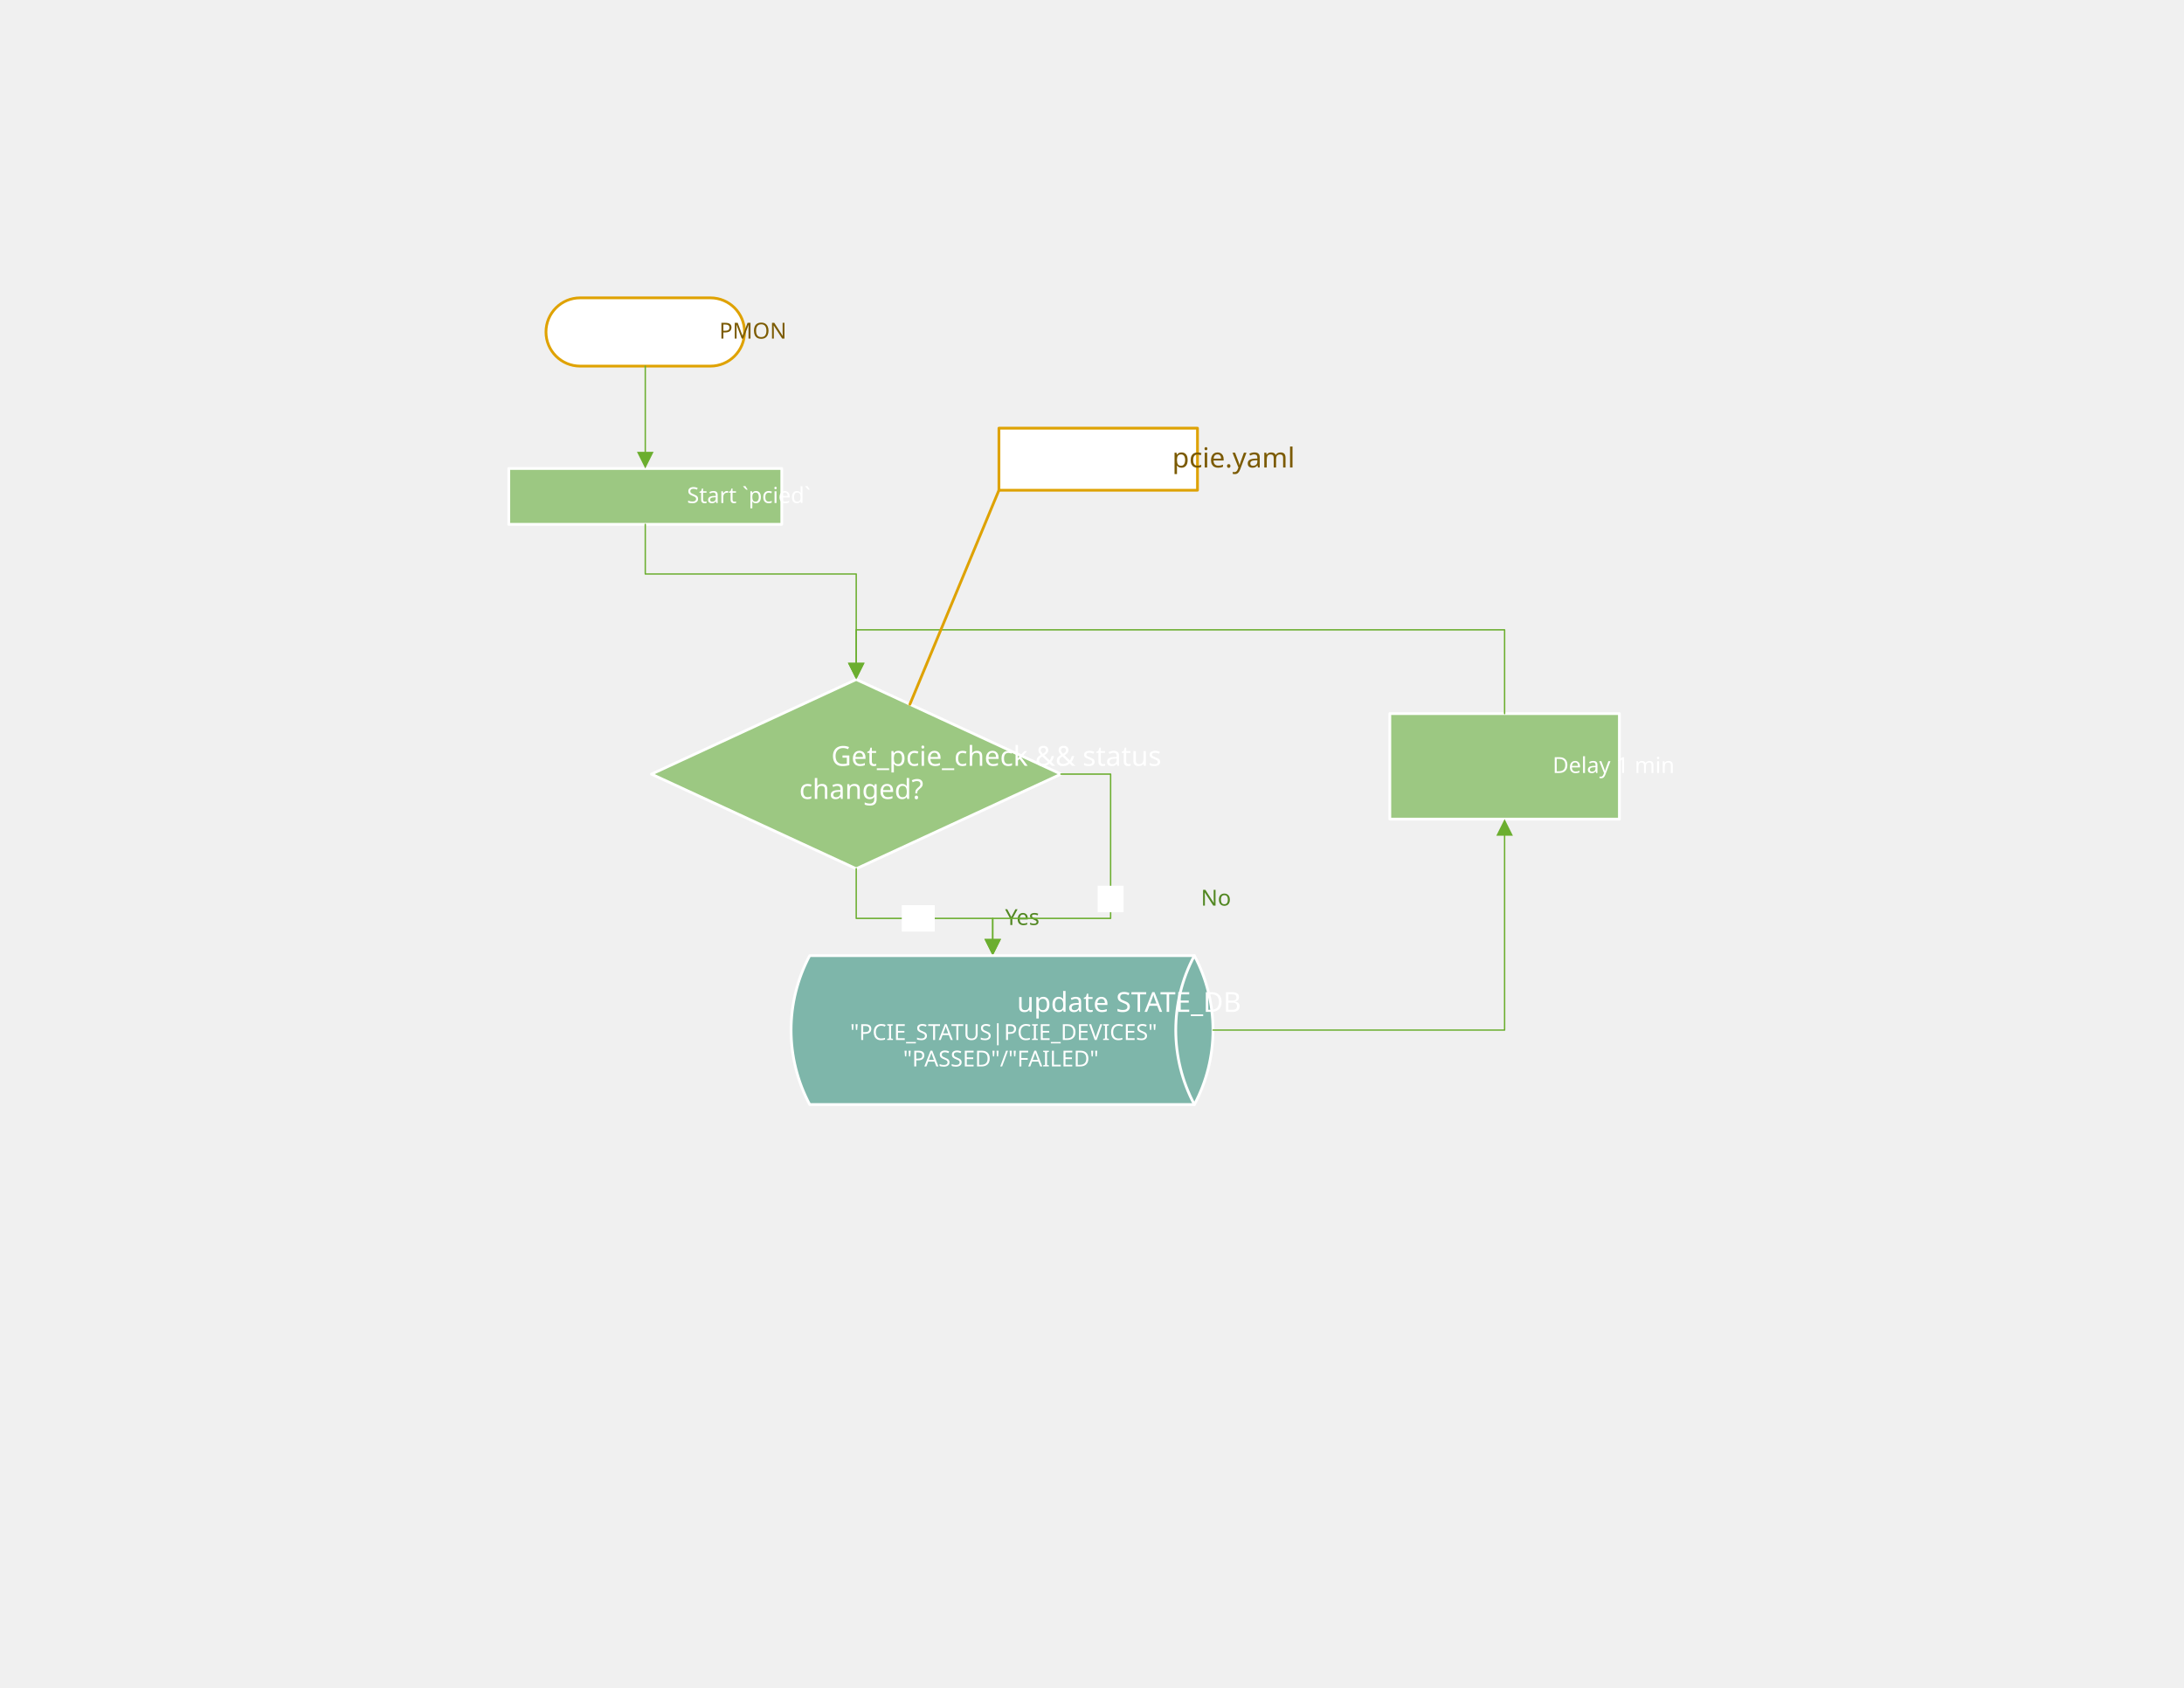
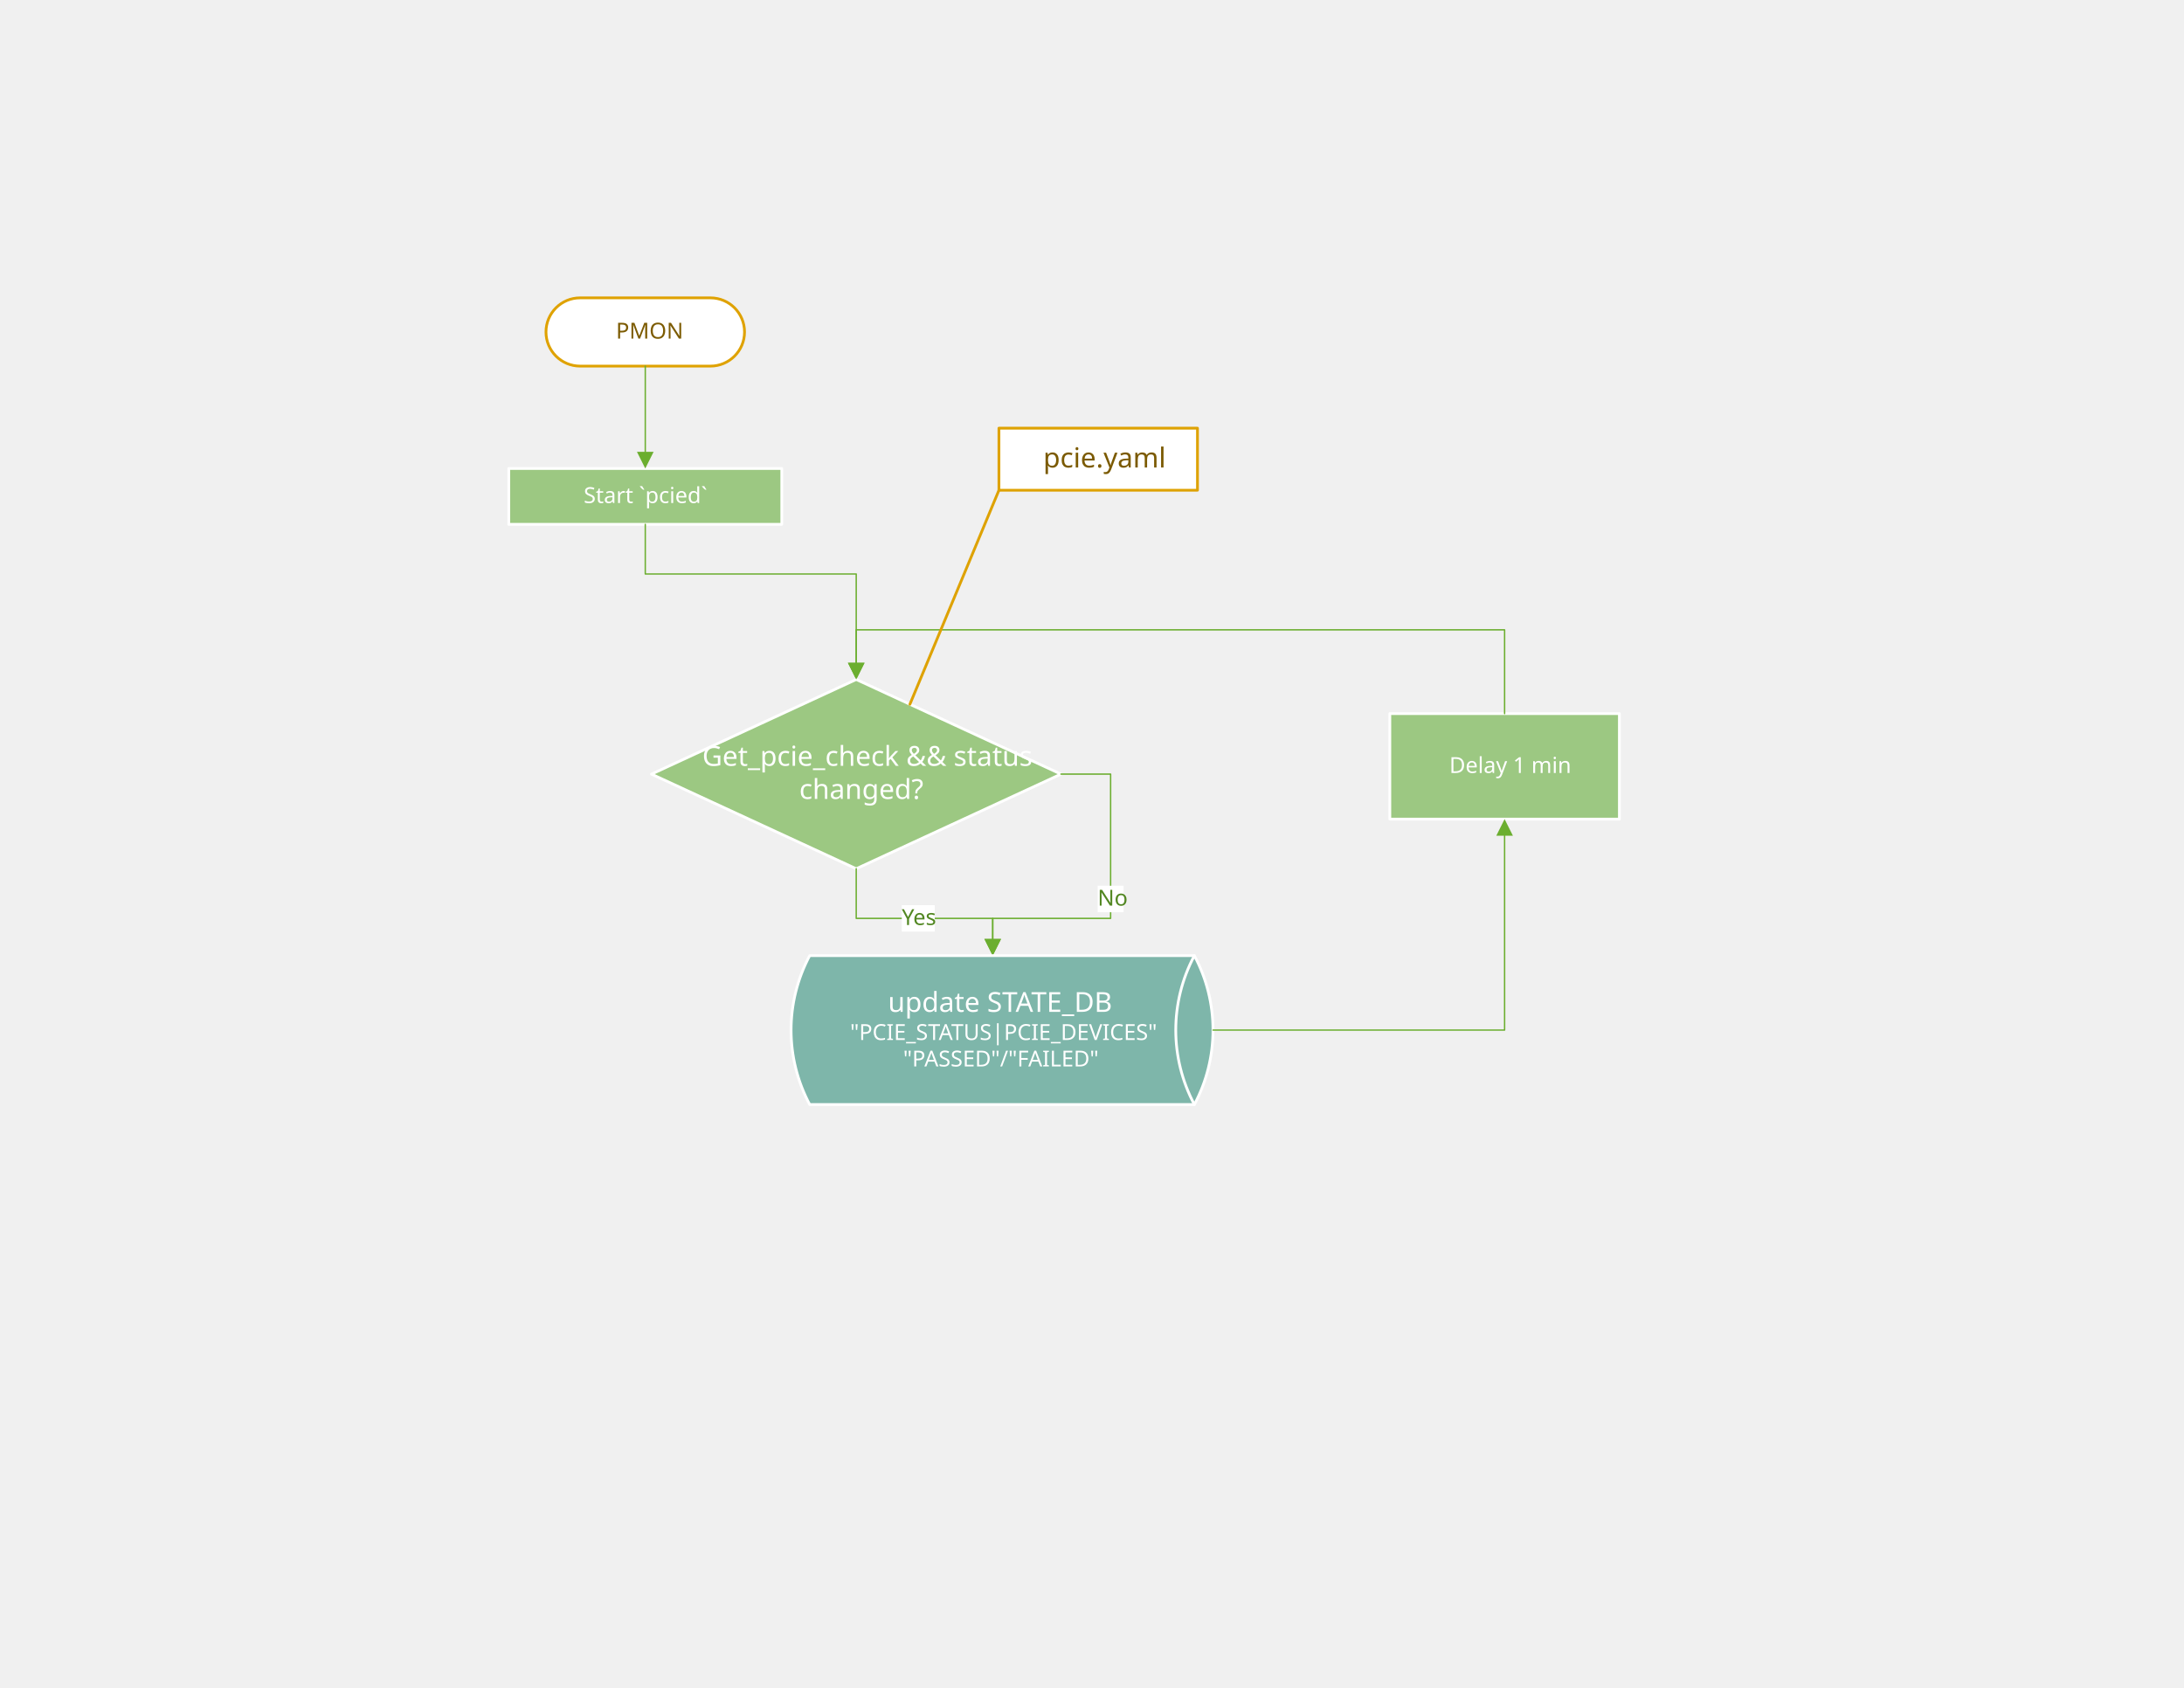
- <svg xmlns="http://www.w3.org/2000/svg" xmlns:ns1="http://schemas.microsoft.com/visio/2003/SVGExtensions/" xmlns:xlink="http://www.w3.org/1999/xlink" width="11in" height="8.5in" viewBox="0 0 792 612" xml:space="preserve" color-interpolation-filters="sRGB" class="st17">
-   <ns1:documentProperties ns1:langID="1033" ns1:viewMarkup="false">
-     <ns1:userDefs>
-       <ns1:ud ns1:nameU="msvNoAutoConnect" ns1:val="VT0(0):26" />
-       <ns1:ud ns1:nameU="visV14CFF" ns1:prompt="" ns1:val="VT0(1):26" />
-       <ns1:ud ns1:nameU="visFlowchartType" ns1:prompt="" ns1:val="VT4(CrossFunctional)" />
-     </ns1:userDefs>
-   </ns1:documentProperties>
-   <style type="text/css">
- 	
- 		.st1 {fill:#9cc882;stroke:#ffffff;stroke-linecap:round;stroke-linejoin:round;stroke-width:1}
- 		.st2 {fill:#ffffff;font-family:Franklin Gothic Book;font-size:0.667em}
- 		.st3 {fill:#ffffff;stroke:#dfa202;stroke-linecap:round;stroke-linejoin:round;stroke-width:1}
- 		.st4 {fill:#7c5b02;font-family:Franklin Gothic Book;font-size:0.667em}
- 		.st5 {marker-end:url(#mrkr4-12);stroke:#6bae2f;stroke-linecap:round;stroke-linejoin:round;stroke-width:0.5}
- 		.st6 {fill:#6bae2f;fill-opacity:1;stroke:#6bae2f;stroke-opacity:1;stroke-width:0.166}
- 		.st7 {fill:#ffffff;font-family:Franklin Gothic Book;font-size:0.833em}
- 		.st8 {font-size:1em}
- 		.st9 {fill:#ffffff;stroke:none;stroke-linecap:butt;stroke-width:7.2}
- 		.st10 {fill:#528722;font-family:Franklin Gothic Book;font-size:0.667em}
- 		.st11 {fill:#7eb6aa}
- 		.st12 {stroke:#ffffff;stroke-linecap:round;stroke-linejoin:round;stroke-width:1}
- 		.st13 {font-size:0.8em}
- 		.st14 {fill:#ffffff}
- 		.st15 {stroke:#dea202;stroke-linecap:round;stroke-linejoin:round;stroke-width:1}
- 		.st16 {fill:#7b5a01;font-family:Franklin Gothic Book;font-size:0.833em}
- 		.st17 {fill:none;fill-rule:evenodd;font-size:12px;overflow:visible;stroke-linecap:square;stroke-miterlimit:3}
- 	
- 	</style>
+ <svg xmlns="http://www.w3.org/2000/svg" xmlns:xlink="http://www.w3.org/1999/xlink" width="11in" height="816" class="st17" color-interpolation-filters="sRGB" viewBox="0 0 792 612" xml:space="preserve">
+   <style type="text/css">.st1{fill:#9cc882;stroke:#fff;stroke-linecap:round;stroke-linejoin:round;stroke-width:1}.st2{fill:#fff;font-family:Franklin Gothic Book;font-size:.667em}.st3{fill:#fff;stroke:#dfa202;stroke-linecap:round;stroke-linejoin:round;stroke-width:1}.st4{fill:#7c5b02;font-family:Franklin Gothic Book;font-size:.667em}.st5,.st6{stroke:#6bae2f}.st5{marker-end:url(#mrkr4-12);stroke-linecap:round;stroke-linejoin:round;stroke-width:.5}.st6{fill:#6bae2f;fill-opacity:1;stroke-opacity:1;stroke-width:.166}.st7{fill:#fff;font-family:Franklin Gothic Book;font-size:.833em}.st8{font-size:1em}.st9{fill:#fff;stroke:none;stroke-linecap:butt;stroke-width:7.2}.st10{fill:#528722;font-family:Franklin Gothic Book;font-size:.667em}.st11{fill:#7eb6aa}.st12{stroke:#fff;stroke-linecap:round;stroke-linejoin:round;stroke-width:1}.st13{font-size:.8em}.st14{fill:#fff}.st15{stroke:#dea202;stroke-linecap:round;stroke-linejoin:round;stroke-width:1}.st16{fill:#7b5a01;font-family:Franklin Gothic Book;font-size:.833em}.st17{fill:none;fill-rule:evenodd;font-size:12px;overflow:visible;stroke-linecap:square;stroke-miterlimit:3}</style>
  <defs id="Markers">
    <g id="lend4">
-       <path d="M 2 1 L 0 0 L 2 -1 L 2 1 " style="stroke:none" />
+       <path d="M 2 1 L 0 0 L 2 -1 L 2 1" style="stroke:none" />
    </g>
-     <marker id="mrkr4-12" class="st6" ns1:arrowType="4" ns1:arrowSize="2" ns1:setback="12.08" refX="-12.08" orient="auto" markerUnits="strokeWidth" overflow="visible">
-       <use xlink:href="#lend4" transform="scale(-6.04,-6.04) " />
+     <marker id="mrkr4-12" class="st6" markerUnits="strokeWidth" orient="auto" overflow="visible" refX="-12.08">
+       <use transform="scale(-6.04,-6.04)" xlink:href="#lend4" />
    </marker>
  </defs>
-   <g ns1:mID="0" ns1:index="1" ns1:groupContext="foregroundPage">
-     <ns1:userDefs>
-       <ns1:ud ns1:nameU="msvThemeOrder" ns1:val="VT0(0):26" />
-       <ns1:ud ns1:nameU="visNavType" ns1:val="VT0(1):26" />
-     </ns1:userDefs>
-     <ns1:pageProperties ns1:drawingScale="1" ns1:pageScale="1" ns1:drawingUnits="0" ns1:shadowOffsetX="8.50394" ns1:shadowOffsetY="-8.50394" />
-     <ns1:layer ns1:name="Connector" ns1:index="0" />
-     <ns1:layer ns1:name="Flowchart" ns1:index="1" />
-     <ns1:layer ns1:name="Callout" ns1:index="2" />
-     <g id="shape172-1" ns1:mID="172" ns1:groupContext="shape" ns1:layerMember="1" transform="translate(184.5,-421.875)">
-       <ns1:custProps>
-         <ns1:cp ns1:nameU="Cost" ns1:lbl="Cost" ns1:prompt="" ns1:type="7" ns1:format="@" ns1:sortKey="" ns1:invis="false" ns1:ask="false" ns1:langID="1033" ns1:cal="0" />
-         <ns1:cp ns1:nameU="ProcessNumber" ns1:lbl="Process Number" ns1:prompt="" ns1:type="2" ns1:format="" ns1:sortKey="" ns1:invis="false" ns1:ask="false" ns1:langID="1033" ns1:cal="0" />
-         <ns1:cp ns1:nameU="Owner" ns1:lbl="Owner" ns1:prompt="" ns1:type="0" ns1:format="" ns1:sortKey="" ns1:invis="false" ns1:ask="false" ns1:langID="1033" ns1:cal="0" />
-         <ns1:cp ns1:nameU="Function" ns1:lbl="Function" ns1:prompt="" ns1:type="0" ns1:format="" ns1:sortKey="" ns1:invis="false" ns1:ask="false" ns1:langID="1033" ns1:cal="0" ns1:val="VT4()" />
-         <ns1:cp ns1:nameU="StartDate" ns1:lbl="Start Date" ns1:prompt="" ns1:type="5" ns1:format="" ns1:sortKey="" ns1:invis="false" ns1:ask="false" ns1:langID="1033" ns1:cal="0" />
-         <ns1:cp ns1:nameU="EndDate" ns1:lbl="End Date" ns1:prompt="" ns1:type="5" ns1:format="" ns1:sortKey="" ns1:invis="false" ns1:ask="false" ns1:langID="1033" ns1:cal="0" />
-         <ns1:cp ns1:nameU="Status" ns1:lbl="Status" ns1:prompt="" ns1:type="4" ns1:format=";Not Started;In Progress;Completed;Deferred;Waiting on Input" ns1:sortKey="" ns1:invis="false" ns1:ask="false" ns1:langID="1033" ns1:cal="0" ns1:val="VT4()" />
-       </ns1:custProps>
-       <ns1:userDefs>
-         <ns1:ud ns1:nameU="visVersion" ns1:prompt="" ns1:val="VT0(15):26" />
-         <ns1:ud ns1:nameU="DefaultWidth" ns1:prompt="" ns1:val="VT0(1):0" />
-         <ns1:ud ns1:nameU="DefaultHeight" ns1:prompt="" ns1:val="VT0(0.75):0" />
-         <ns1:ud ns1:nameU="ResizeTxtHeight" ns1:prompt="" ns1:val="VT0(0.75):0" />
-         <ns1:ud ns1:nameU="visNavOrder" ns1:val="VT0(26000):26" />
-       </ns1:userDefs>
-       <ns1:textBlock ns1:margins="rect(2,2,2,2)" />
-       <ns1:textRect cx="49.5" cy="601.875" width="99" height="20.25" />
-       <rect x="0" y="591.75" width="99" height="20.25" class="st1" />
-       <text x="27.17" y="604.27" class="st2" ns1:langID="1042">
-         <ns1:paragraph ns1:horizAlign="1" />
-         <ns1:tabList />Start `pcied`</text>
+   <g>
+     <g id="shape172-1" transform="translate(184.5,-421.875)">
+       <rect width="99" height="20.25" x="0" y="591.75" class="st1" />
+       <text x="27.17" y="604.27" class="st2">Start `pcied`</text>
    </g>
-     <g id="shape175-4" ns1:mID="175" ns1:groupContext="shape" ns1:layerMember="1" transform="translate(198,-479.25)">
-       <ns1:custProps>
-         <ns1:cp ns1:nameU="Cost" ns1:lbl="Cost" ns1:prompt="" ns1:type="7" ns1:format="@" ns1:sortKey="" ns1:invis="false" ns1:ask="false" ns1:langID="1033" ns1:cal="0" />
-         <ns1:cp ns1:nameU="ProcessNumber" ns1:lbl="Process Number" ns1:prompt="" ns1:type="2" ns1:format="" ns1:sortKey="" ns1:invis="false" ns1:ask="false" ns1:langID="1033" ns1:cal="0" />
-         <ns1:cp ns1:nameU="Owner" ns1:lbl="Owner" ns1:prompt="" ns1:type="0" ns1:format="" ns1:sortKey="" ns1:invis="false" ns1:ask="false" ns1:langID="1033" ns1:cal="0" />
-         <ns1:cp ns1:nameU="Function" ns1:lbl="Function" ns1:prompt="" ns1:type="0" ns1:format="" ns1:sortKey="" ns1:invis="false" ns1:ask="false" ns1:langID="1033" ns1:cal="0" ns1:val="VT4()" />
-         <ns1:cp ns1:nameU="StartDate" ns1:lbl="Start Date" ns1:prompt="" ns1:type="5" ns1:format="" ns1:sortKey="" ns1:invis="false" ns1:ask="false" ns1:langID="1033" ns1:cal="0" />
-         <ns1:cp ns1:nameU="EndDate" ns1:lbl="End Date" ns1:prompt="" ns1:type="5" ns1:format="" ns1:sortKey="" ns1:invis="false" ns1:ask="false" ns1:langID="1033" ns1:cal="0" />
-         <ns1:cp ns1:nameU="Status" ns1:lbl="Status" ns1:prompt="" ns1:type="4" ns1:format=";Not Started;In Progress;Completed;Deferred;Waiting on Input" ns1:sortKey="" ns1:invis="false" ns1:ask="false" ns1:langID="1033" ns1:cal="0" ns1:val="VT4()" />
-       </ns1:custProps>
-       <ns1:userDefs>
-         <ns1:ud ns1:nameU="visVersion" ns1:prompt="" ns1:val="VT0(15):26" />
-         <ns1:ud ns1:nameU="DefaultWidth" ns1:prompt="" ns1:val="VT0(1):0" />
-         <ns1:ud ns1:nameU="DefaultHeight" ns1:prompt="" ns1:val="VT0(0.375):0" />
-         <ns1:ud ns1:nameU="ResizeTxtHeight" ns1:prompt="" ns1:val="VT0(0.375):0" />
-         <ns1:ud ns1:nameU="visNavOrder" ns1:val="VT0(29000):26" />
-       </ns1:userDefs>
-       <ns1:textBlock ns1:margins="rect(2,2,2,2)" />
-       <ns1:textRect cx="36" cy="599.625" width="72" height="24.75" />
+     <g id="shape175-4" transform="translate(198,-479.25)">
      <path d="M12.37 612 L59.62 612 A12.375 12.375 -180 0 0 59.62 587.25 L12.37 587.25 A12.375 12.375 -180 1 0 12.37 612 Z" class="st3" />
-       <text x="25.37" y="602.02" class="st4" ns1:langID="1042">
-         <ns1:paragraph ns1:horizAlign="1" />
-         <ns1:tabList />PMON</text>
+       <text x="25.37" y="602.02" class="st4">PMON</text>
    </g>
-     <g id="shape179-7" ns1:mID="179" ns1:groupContext="shape" ns1:layerMember="0" transform="translate(225,-479.25)">
-       <ns1:userDefs>
-         <ns1:ud ns1:nameU="visNavOrder" ns1:val="VT0(32000):26" />
-       </ns1:userDefs>
+     <g id="shape179-7" transform="translate(225,-479.25)">
      <path d="M9 612 L9 643.08" class="st5" />
    </g>
-     <g id="shape202-13" ns1:mID="202" ns1:groupContext="shape" ns1:layerMember="0" transform="translate(234,-421.875)">
-       <ns1:userDefs>
-         <ns1:ud ns1:nameU="visNavOrder" ns1:val="VT0(48000):26" />
-       </ns1:userDefs>
+     <g id="shape202-13" transform="translate(234,-421.875)">
      <path d="M0 612 L0 630 L76.5 630 L76.5 662.21" class="st5" />
    </g>
-     <g id="shape208-18" ns1:mID="208" ns1:groupContext="shape" transform="translate(236.25,-297)">
-       <ns1:userDefs>
-         <ns1:ud ns1:nameU="visVersion" ns1:prompt="" ns1:val="VT0(15):26" />
-         <ns1:ud ns1:nameU="visNavOrder" ns1:val="VT0(54000):26" />
-       </ns1:userDefs>
-       <ns1:textBlock ns1:margins="rect(4,4,4,4)" />
-       <ns1:textRect cx="74.25" cy="577.688" width="148.5" height="68.625" />
+     <g id="shape208-18" transform="translate(236.25,-297)">
      <path d="M74.25 612 L148.5 577.69 L74.25 543.37 L0 577.69 L74.25 612 Z" class="st1" />
-       <text x="18.43" y="574.69" class="st7" ns1:langID="1042">
-         <ns1:paragraph ns1:horizAlign="1" />
-         <ns1:tabList />Get_pcie_check &amp;&amp; status <tspan x="53.59" dy="1.2em" class="st8">changed?</tspan>
+       <text x="18.43" y="574.69" class="st7">Get_pcie_check &amp;&amp; status <tspan x="53.59" class="st8" dy="1.2em">changed?</tspan>
      </text>
    </g>
-     <g id="shape241-22" ns1:mID="241" ns1:groupContext="shape" ns1:layerMember="0" transform="translate(310.5,-297)">
-       <ns1:userDefs>
-         <ns1:ud ns1:nameU="visNavOrder" ns1:val="VT0(63000):26" />
-       </ns1:userDefs>
-       <ns1:textBlock ns1:margins="rect(4,4,4,4)" />
-       <ns1:textRect cx="22.5" cy="630" width="40" height="17.604" />
+     <g id="shape241-22" transform="translate(310.5,-297)">
      <path d="M0 612 L0 630 L49.5 630 L49.5 637.46" class="st5" />
-       <rect ns1:rectContext="textBkgnd" x="16.522" y="625.2" width="11.957" height="9.6" class="st9" />
-       <text x="16.52" y="632.4" class="st10" ns1:langID="1042">
-         <ns1:paragraph ns1:horizAlign="1" />
-         <ns1:tabList />Yes</text>
+       <rect width="11.957" height="9.6" x="16.522" y="625.2" class="st9" />
+       <text x="16.52" y="632.4" class="st10">Yes</text>
    </g>
-     <g id="shape243-29" ns1:mID="243" ns1:groupContext="shape" ns1:layerMember="0" transform="translate(384.75,-331.313)">
-       <ns1:userDefs>
-         <ns1:ud ns1:nameU="visNavOrder" ns1:val="VT0(65000):26" />
-       </ns1:userDefs>
-       <ns1:textBlock ns1:margins="rect(4,4,4,4)" />
-       <ns1:textRect cx="18" cy="657.281" width="40" height="17.604" />
+     <g id="shape243-29" transform="translate(384.75,-331.313)">
      <path d="M0 612 L18 612 L18 664.31 L-24.75 664.31 L-24.75 671.77" class="st5" />
-       <rect ns1:rectContext="textBkgnd" x="13.293" y="652.482" width="9.414" height="9.6" class="st9" />
-       <text x="13.29" y="659.68" class="st10" ns1:langID="1042">
-         <ns1:paragraph ns1:horizAlign="1" />
-         <ns1:tabList />No</text>
+       <rect width="9.414" height="9.6" x="13.293" y="652.482" class="st9" />
+       <text x="13.29" y="659.68" class="st10">No</text>
    </g>
-     <g id="shape244-36" ns1:mID="244" ns1:groupContext="shape" ns1:layerMember="1" transform="translate(504,-315)">
-       <ns1:custProps>
-         <ns1:cp ns1:nameU="Cost" ns1:lbl="Cost" ns1:prompt="" ns1:type="7" ns1:format="@" ns1:sortKey="" ns1:invis="false" ns1:ask="false" ns1:langID="1033" ns1:cal="0" />
-         <ns1:cp ns1:nameU="ProcessNumber" ns1:lbl="Process Number" ns1:prompt="" ns1:type="2" ns1:format="" ns1:sortKey="" ns1:invis="false" ns1:ask="false" ns1:langID="1033" ns1:cal="0" />
-         <ns1:cp ns1:nameU="Owner" ns1:lbl="Owner" ns1:prompt="" ns1:type="0" ns1:format="" ns1:sortKey="" ns1:invis="false" ns1:ask="false" ns1:langID="1033" ns1:cal="0" />
-         <ns1:cp ns1:nameU="Function" ns1:lbl="Function" ns1:prompt="" ns1:type="0" ns1:format="" ns1:sortKey="" ns1:invis="false" ns1:ask="false" ns1:langID="1033" ns1:cal="0" ns1:val="VT4()" />
-         <ns1:cp ns1:nameU="StartDate" ns1:lbl="Start Date" ns1:prompt="" ns1:type="5" ns1:format="" ns1:sortKey="" ns1:invis="false" ns1:ask="false" ns1:langID="1033" ns1:cal="0" />
-         <ns1:cp ns1:nameU="EndDate" ns1:lbl="End Date" ns1:prompt="" ns1:type="5" ns1:format="" ns1:sortKey="" ns1:invis="false" ns1:ask="false" ns1:langID="1033" ns1:cal="0" />
-         <ns1:cp ns1:nameU="Status" ns1:lbl="Status" ns1:prompt="" ns1:type="4" ns1:format=";Not Started;In Progress;Completed;Deferred;Waiting on Input" ns1:sortKey="" ns1:invis="false" ns1:ask="false" ns1:langID="1033" ns1:cal="0" ns1:val="VT4()" />
-       </ns1:custProps>
-       <ns1:userDefs>
-         <ns1:ud ns1:nameU="visVersion" ns1:prompt="" ns1:val="VT0(15):26" />
-         <ns1:ud ns1:nameU="DefaultWidth" ns1:prompt="" ns1:val="VT0(1):0" />
-         <ns1:ud ns1:nameU="DefaultHeight" ns1:prompt="" ns1:val="VT0(0.75):0" />
-         <ns1:ud ns1:nameU="ResizeTxtHeight" ns1:prompt="" ns1:val="VT0(0.75):0" />
-         <ns1:ud ns1:nameU="visNavOrder" ns1:val="VT0(66000):26" />
-       </ns1:userDefs>
-       <ns1:textBlock ns1:margins="rect(2,2,2,2)" />
-       <ns1:textRect cx="41.625" cy="592.875" width="83.25" height="38.25" />
-       <rect x="0" y="573.75" width="83.25" height="38.25" class="st1" />
-       <text x="21.57" y="595.27" class="st2" ns1:langID="1042">
-         <ns1:paragraph ns1:horizAlign="1" />
-         <ns1:tabList />Delay 1 min</text>
+     <g id="shape244-36" transform="translate(504,-315)">
+       <rect width="83.25" height="38.25" x="0" y="573.75" class="st1" />
+       <text x="21.57" y="595.27" class="st2">Delay 1 min</text>
    </g>
-     <g id="shape246-39" ns1:mID="246" ns1:groupContext="shape" ns1:layerMember="0" transform="translate(545.625,-350.438)">
-       <ns1:userDefs>
-         <ns1:ud ns1:nameU="visNavOrder" ns1:val="VT0(68000):26" />
-       </ns1:userDefs>
+     <g id="shape246-39" transform="translate(545.625,-350.438)">
      <path d="M0 609.19 L0 578.81 L-235.13 578.81 L-235.13 590.77" class="st5" />
    </g>
-     <g id="shape248-44" ns1:mID="248" ns1:groupContext="shape" ns1:layerMember="1" transform="translate(286.875,-211.5)">
-       <ns1:custProps>
-         <ns1:cp ns1:nameU="Cost" ns1:lbl="Cost" ns1:prompt="" ns1:type="7" ns1:format="@" ns1:sortKey="" ns1:invis="false" ns1:ask="false" ns1:langID="1033" ns1:cal="0" />
-         <ns1:cp ns1:nameU="ProcessNumber" ns1:lbl="Process Number" ns1:prompt="" ns1:type="2" ns1:format="" ns1:sortKey="" ns1:invis="false" ns1:ask="false" ns1:langID="1033" ns1:cal="0" />
-         <ns1:cp ns1:nameU="Owner" ns1:lbl="Owner" ns1:prompt="" ns1:type="0" ns1:format="" ns1:sortKey="" ns1:invis="false" ns1:ask="false" ns1:langID="1033" ns1:cal="0" />
-         <ns1:cp ns1:nameU="Function" ns1:lbl="Function" ns1:prompt="" ns1:type="0" ns1:format="" ns1:sortKey="" ns1:invis="false" ns1:ask="false" ns1:langID="1033" ns1:cal="0" ns1:val="VT4()" />
-         <ns1:cp ns1:nameU="StartDate" ns1:lbl="Start Date" ns1:prompt="" ns1:type="5" ns1:format="" ns1:sortKey="" ns1:invis="false" ns1:ask="false" ns1:langID="1033" ns1:cal="0" />
-         <ns1:cp ns1:nameU="EndDate" ns1:lbl="End Date" ns1:prompt="" ns1:type="5" ns1:format="" ns1:sortKey="" ns1:invis="false" ns1:ask="false" ns1:langID="1033" ns1:cal="0" />
-         <ns1:cp ns1:nameU="Status" ns1:lbl="Status" ns1:prompt="" ns1:type="4" ns1:format=";Not Started;In Progress;Completed;Deferred;Waiting on Input" ns1:sortKey="" ns1:invis="false" ns1:ask="false" ns1:langID="1033" ns1:cal="0" ns1:val="VT4()" />
-       </ns1:custProps>
-       <ns1:userDefs>
-         <ns1:ud ns1:nameU="visVersion" ns1:prompt="" ns1:val="VT0(15):26" />
-         <ns1:ud ns1:nameU="DefaultWidth" ns1:prompt="" ns1:val="VT0(1):0" />
-         <ns1:ud ns1:nameU="DefaultHeight" ns1:prompt="" ns1:val="VT0(0.75):0" />
-         <ns1:ud ns1:nameU="ResizeTxtHeight" ns1:prompt="" ns1:val="VT0(0.75):0" />
-         <ns1:ud ns1:nameU="visNavOrder" ns1:val="VT0(69000):26" />
-       </ns1:userDefs>
-       <ns1:textBlock ns1:margins="rect(2,2,2,2)" />
-       <ns1:textRect cx="73.125" cy="585" width="132.75" height="54" />
+     <g id="shape248-44" transform="translate(286.875,-211.5)">
      <path d="M6.75 558 L146.25 558 A57.375 57.375 0 0 1 146.25 612 L6.75 612 A57.375 57.375 0 0 1 6.75 558 Z" class="st11" />
      <path d="M6.75 558 L146.25 558 A57.375 57.375 0 0 1 146.25 612 L6.75 612 A57.375 57.375 0 0 1 6.75 558" class="st12" />
      <path d="M146.25 558 A57.375 57.375 -180 0 0 146.25 612" class="st12" />
-       <text x="35.14" y="578.4" class="st7" ns1:langID="1042">
-         <ns1:paragraph ns1:horizAlign="1" />
-         <ns1:tabList />update STATE_DB<ns1:newlineChar />
-         <tspan x="21.39" dy="1.275em" class="st13">"PCIE_STATUS|PCIE_DEVICES" </tspan>
-         <tspan x="40.63" dy="1.2em" class="st13">"PASSED"/"FAILED"</tspan>
+       <text x="35.14" y="578.4" class="st7">update STATE_DB<tspan x="21.39" class="st13" dy="1.275em">"PCIE_STATUS|PCIE_DEVICES" </tspan>
+         <tspan x="40.63" class="st13" dy="1.2em">"PASSED"/"FAILED"</tspan>
      </text>
    </g>
-     <g id="shape249-51" ns1:mID="249" ns1:groupContext="shape" ns1:layerMember="0" transform="translate(439.875,-238.5)">
-       <ns1:userDefs>
-         <ns1:ud ns1:nameU="visNavOrder" ns1:val="VT0(70000):26" />
-       </ns1:userDefs>
+     <g id="shape249-51" transform="translate(439.875,-238.5)">
      <path d="M0 612 L105.75 612 L105.75 541.54" class="st5" />
    </g>
-     <g id="shape238-56" ns1:mID="238" ns1:groupContext="shape" ns1:layerMember="2" transform="translate(362.25,-434.25)">
-       <ns1:userDefs>
-         <ns1:ud ns1:nameU="visVersion" ns1:prompt="" ns1:val="VT0(15):26" />
-         <ns1:ud ns1:nameU="msvStructureType" ns1:prompt="" ns1:val="VT4(Callout)" />
-         <ns1:ud ns1:nameU="msvSDTargetIntersection" ns1:prompt="" />
-         <ns1:ud ns1:nameU="msvSDCalloutNoHighlight" ns1:prompt="" ns1:val="VT0(0):5" />
-         <ns1:ud ns1:nameU="msvShapeCategories" ns1:prompt="" ns1:val="VT0(0):26" />
-         <ns1:ud ns1:nameU="Side" ns1:prompt="" ns1:val="VT0(4):26" />
-         <ns1:ud ns1:nameU="LeaderEnd" ns1:prompt="" ns1:val="VT7(PNT(0.25,-0.25)):40" />
-         <ns1:ud ns1:nameU="WHBoxIntersection" ns1:prompt="" ns1:val="VT7(PNT(0.40384615384615,0)):40" />
-         <ns1:ud ns1:nameU="Embellishment" ns1:prompt="" ns1:val="VT0(2):26" />
-         <ns1:ud ns1:nameU="BackFillColor" ns1:prompt="" ns1:val="VT5(#96afcf)" />
-         <ns1:ud ns1:nameU="BackLineColor" ns1:prompt="" ns1:val="VT5(#1f477d)" />
-         <ns1:ud ns1:nameU="DarkerColor" ns1:prompt="" ns1:val="VT5(#1f477d)" />
-         <ns1:ud ns1:nameU="msvSDTargetIntersection" ns1:prompt="" ns1:val="VT7(PNT(-0.44849843027098,-1.0780139829808)):40" />
-         <ns1:ud ns1:nameU="LeaderEnd" ns1:prompt="" ns1:val="VT7(PNT(-0.44849843027098,-1.0780139829808)):40" />
-         <ns1:ud ns1:nameU="WHBoxIntersection" ns1:prompt="" ns1:val="VT7(PNT(0,0)):40" />
-         <ns1:ud ns1:nameU="BackFillColor" ns1:prompt="" ns1:val="VT5(#ffffff)" />
-         <ns1:ud ns1:nameU="BackLineColor" ns1:prompt="" ns1:val="VT5(#dfa202)" />
-         <ns1:ud ns1:nameU="DarkerColor" ns1:prompt="" ns1:val="VT5(#dfa202)" />
-         <ns1:ud ns1:nameU="visNavOrder" ns1:val="VT0(60000):26" />
-       </ns1:userDefs>
-       <ns1:textBlock ns1:margins="rect(4,4,4,4)" />
-       <ns1:textRect cx="36" cy="600.75" width="72" height="20.004" />
+     <g id="shape238-56" transform="translate(362.25,-434.25)">
      <path d="M0 612 L72 612 L72 589.5 L0 589.5 L0 612 Z" class="st14" />
      <path d="M0 612 L-32.29 689.62" class="st15" />
      <path d="M0 612 L72 612 L72 589.5 L0 589.5 L0 612" class="st15" />
-       <text x="16.06" y="603.75" class="st16" ns1:langID="1042">
-         <ns1:paragraph ns1:horizAlign="1" />
-         <ns1:tabList />pcie.yaml</text>
+       <text x="16.06" y="603.75" class="st16">pcie.yaml</text>
    </g>
  </g>
</svg>
